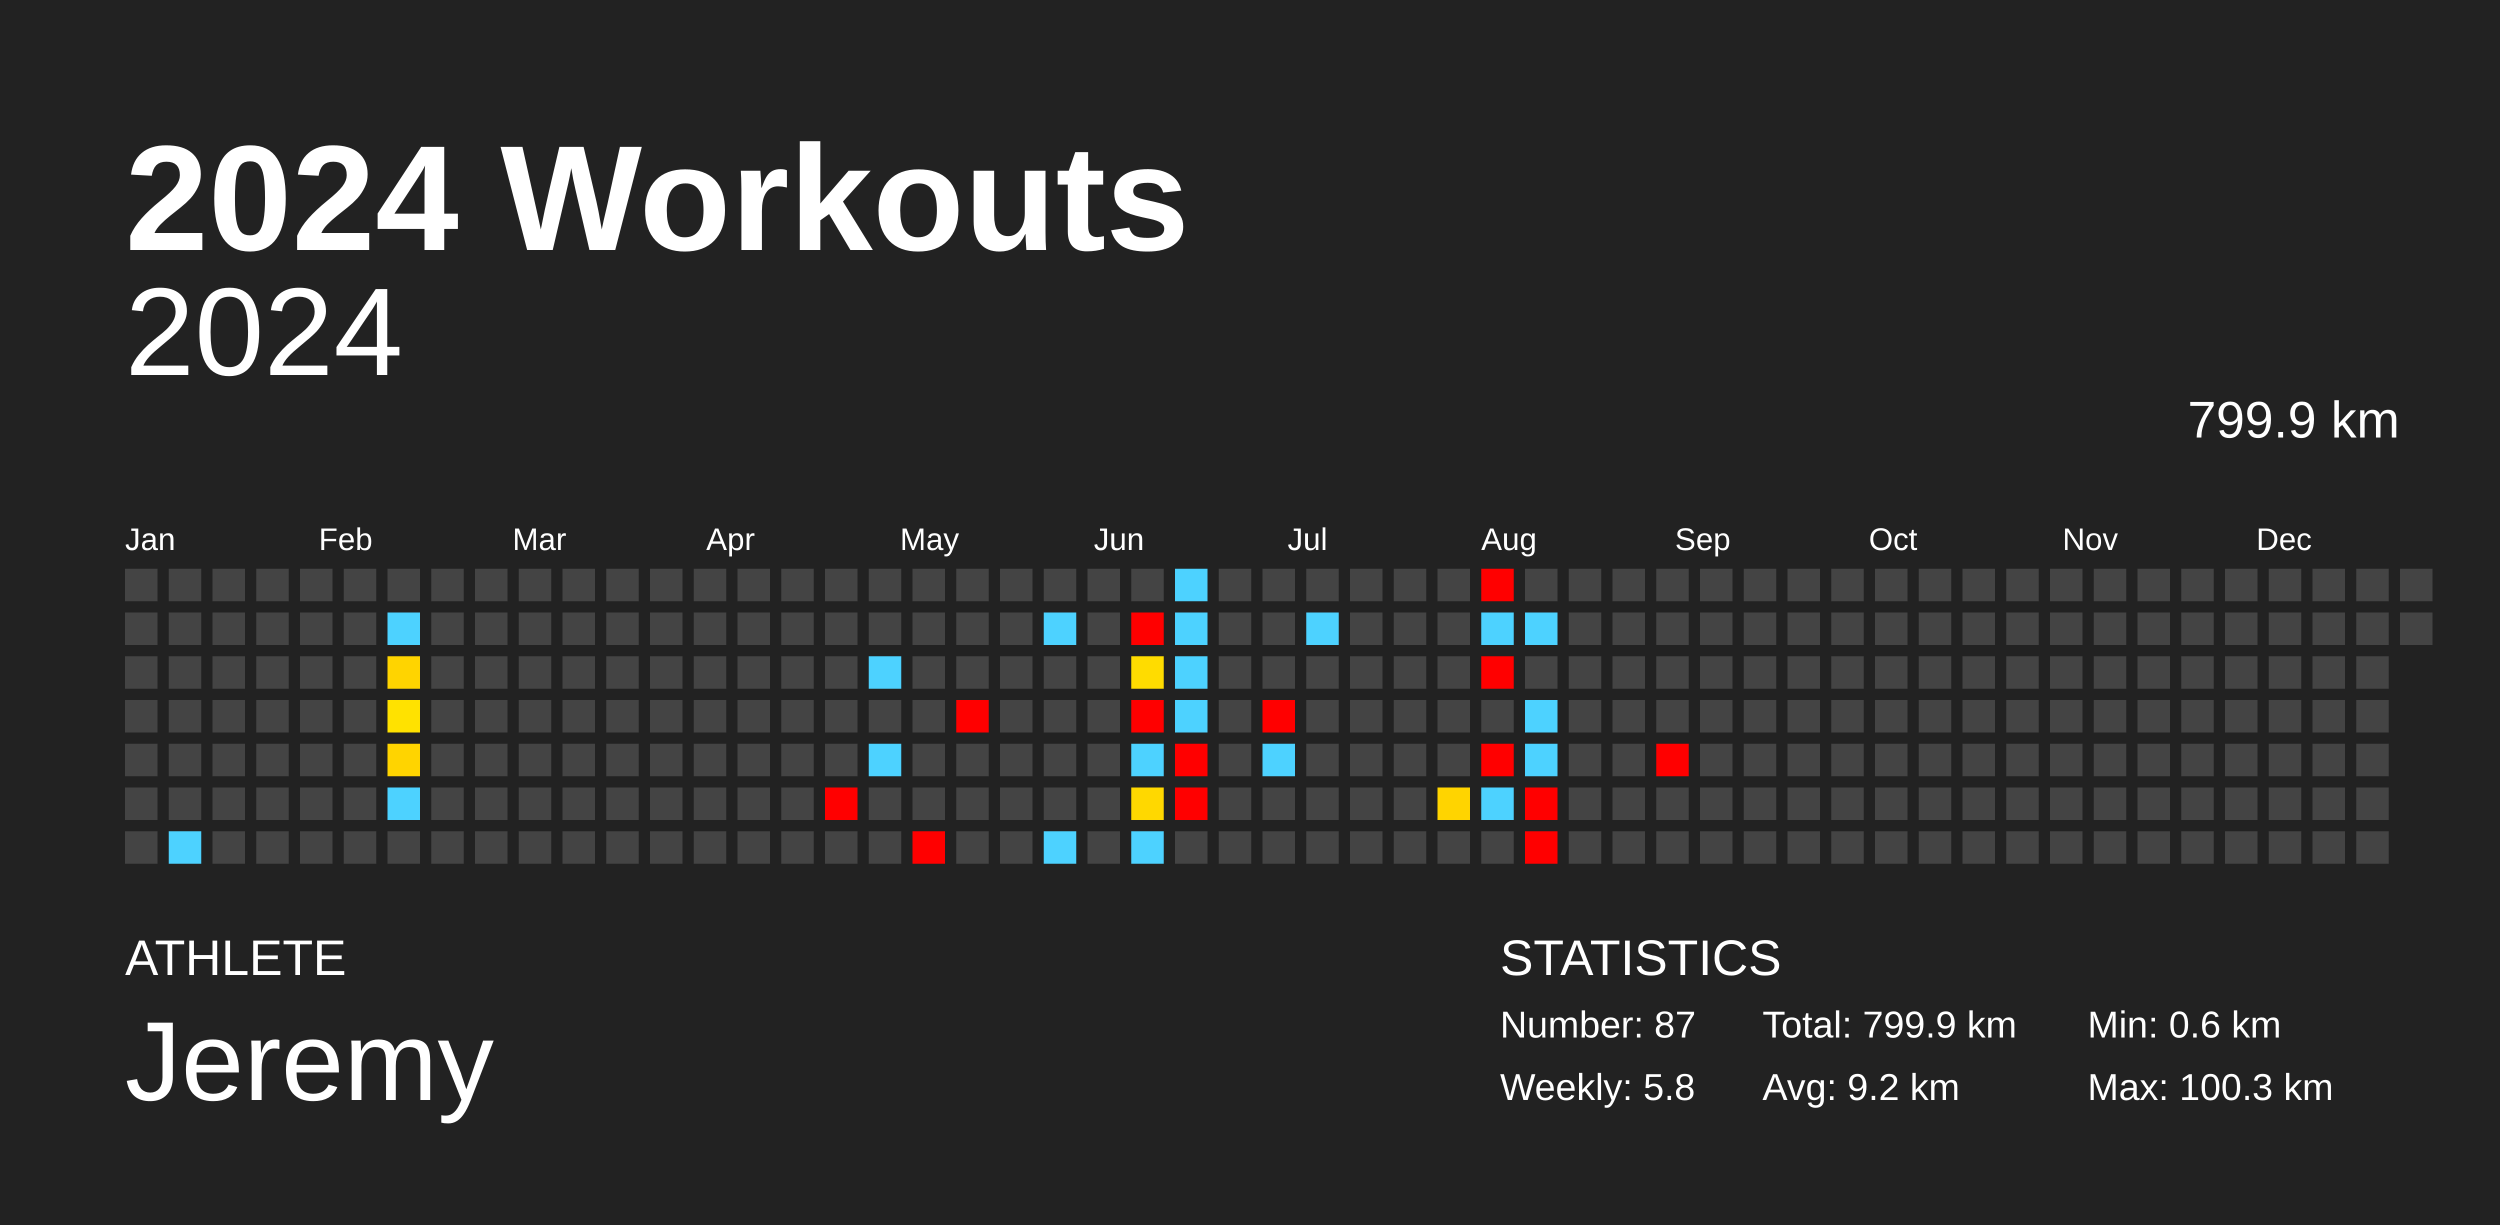
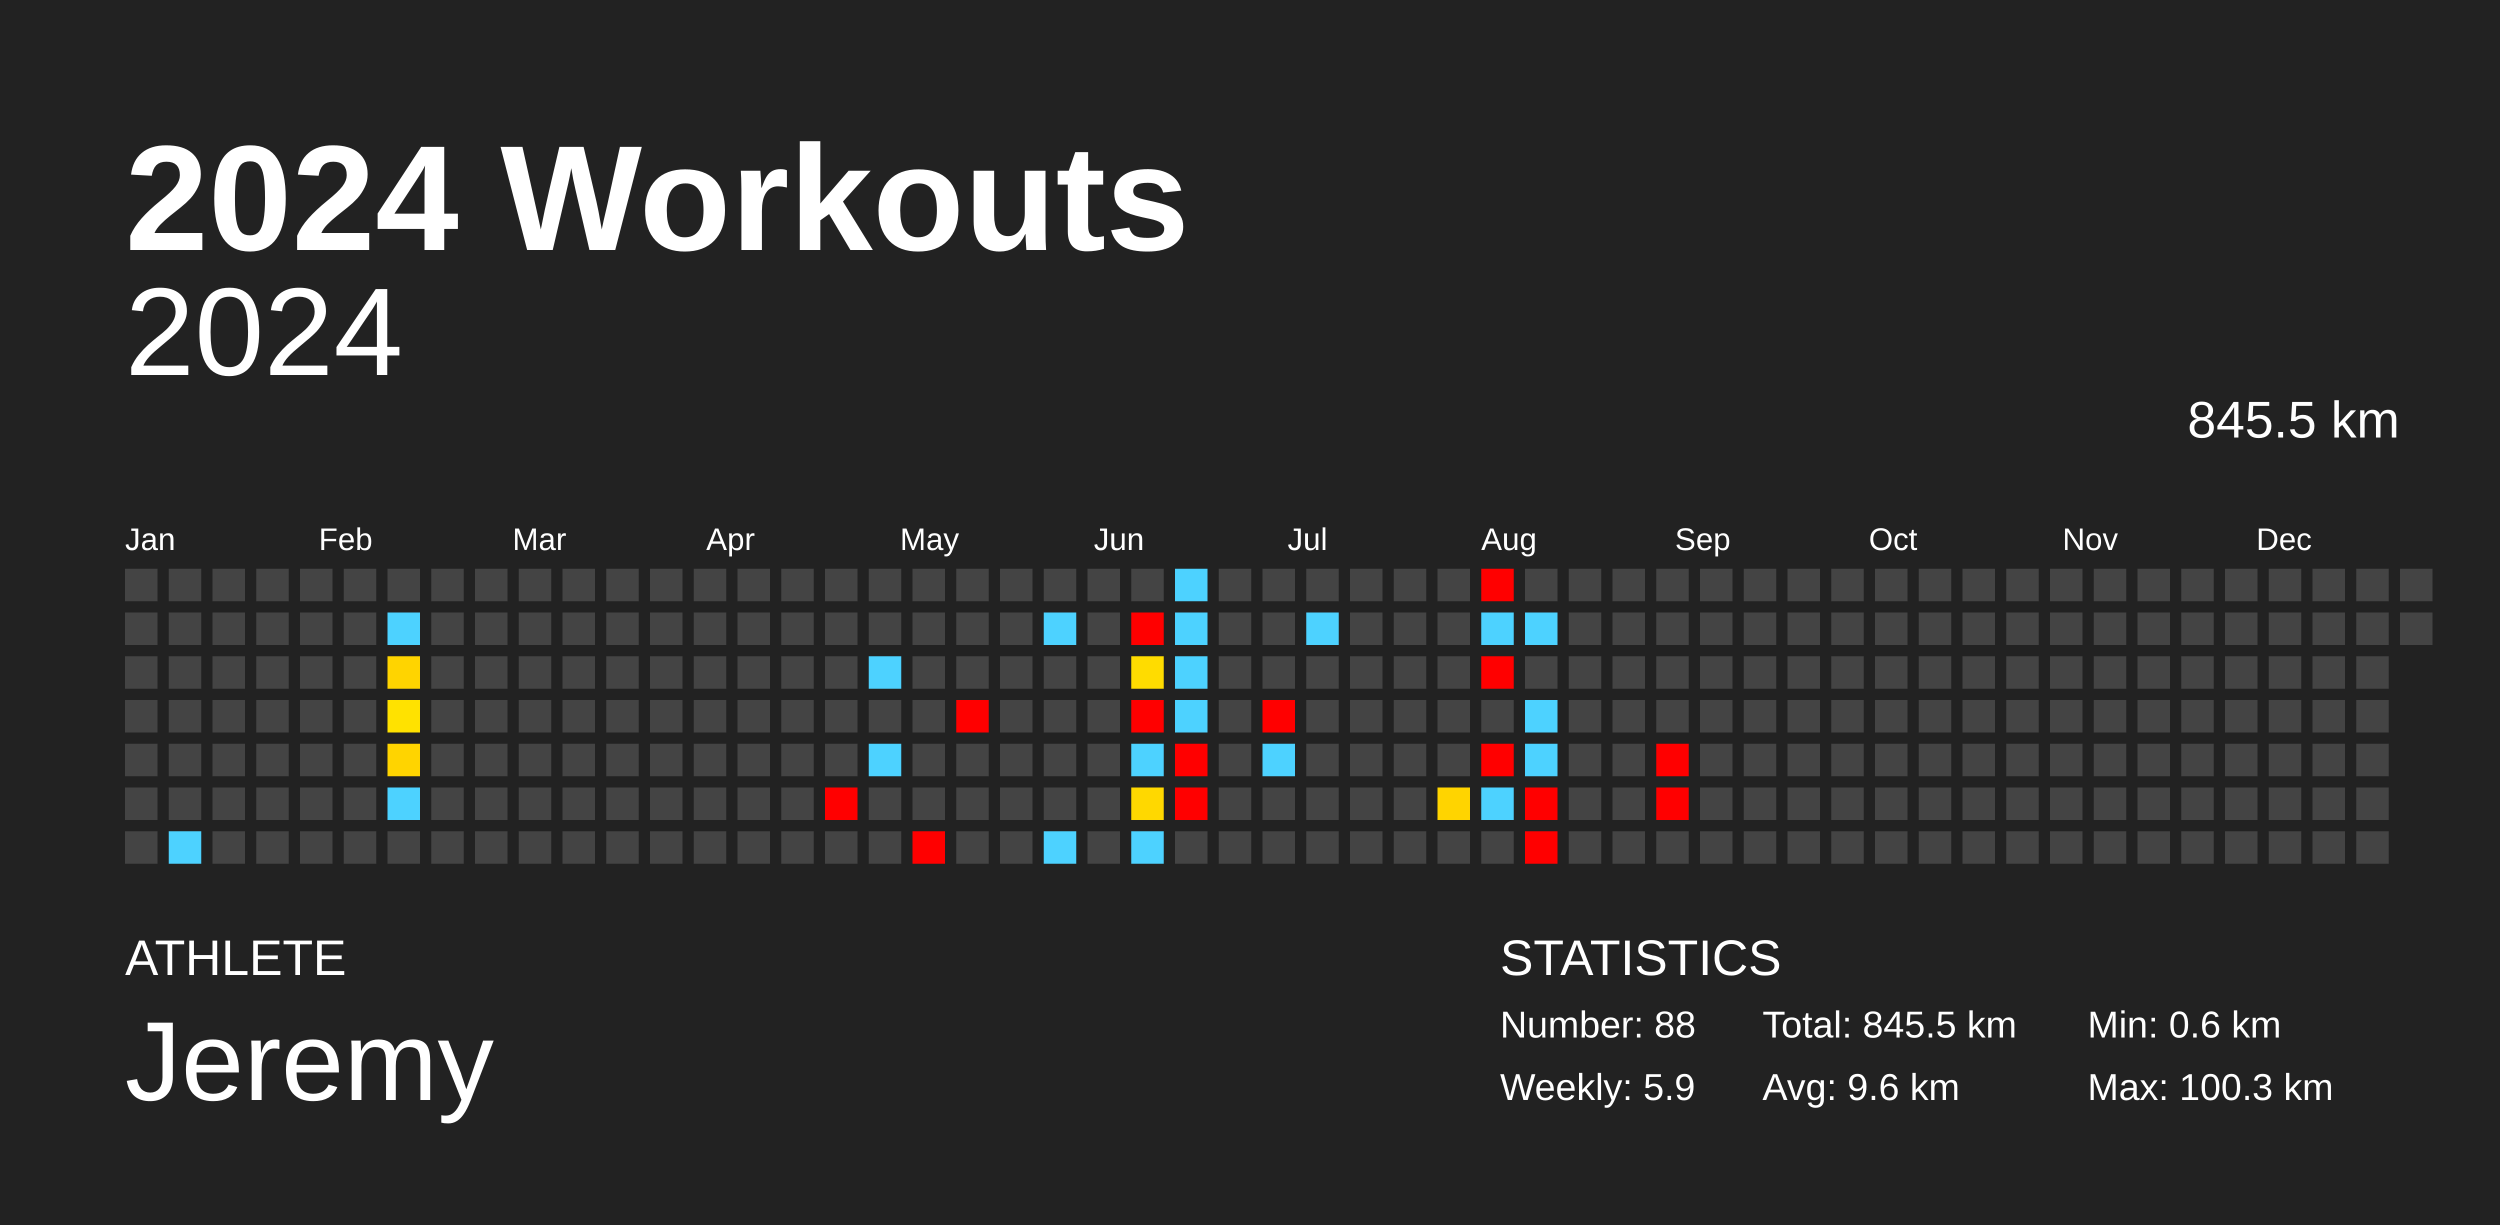
<svg xmlns="http://www.w3.org/2000/svg" baseProfile="full" height="98mm" version="1.1" viewBox="0,0,200,98" width="200mm">
  <defs />
  <rect fill="#222222" height="98" width="200" x="0" y="0" />
  <text fill="#FFFFFF" style="font-size:12px; font-family:Arial; font-weight:bold;" x="10" y="20">2024 Workouts</text>
  <text fill="#FFFFFF" style="font-size:4px; font-family:Arial" x="10" y="78">ATHLETE</text>
  <text fill="#FFFFFF" style="font-size:9px; font-family:Arial" x="10" y="88">Jeremy</text>
  <text fill="#FFFFFF" style="font-size:4px; font-family:Arial" x="120" y="78">STATISTICS</text>
-   <text fill="#FFFFFF" style="font-size:3px; font-family:Arial" x="120" y="83">Number: 87</text>
-   <text fill="#FFFFFF" style="font-size:3px; font-family:Arial" x="120" y="88">Weekly: 5.8</text>
-   <text fill="#FFFFFF" style="font-size:3px; font-family:Arial" x="141" y="83">Total: 799.9 km</text>
-   <text fill="#FFFFFF" style="font-size:3px; font-family:Arial" x="141" y="88">Avg: 9.2 km</text>
+   <text fill="#FFFFFF" style="font-size:3px; font-family:Arial" x="120" y="83">Number: 88</text>
+   <text fill="#FFFFFF" style="font-size:3px; font-family:Arial" x="120" y="88">Weekly: 5.9</text>
+   <text fill="#FFFFFF" style="font-size:3px; font-family:Arial" x="141" y="83">Total: 845.5 km</text>
+   <text fill="#FFFFFF" style="font-size:3px; font-family:Arial" x="141" y="88">Avg: 9.6 km</text>
  <text fill="#FFFFFF" style="font-size:3px; font-family:Arial" x="167" y="83">Min: 0.6 km</text>
  <text fill="#FFFFFF" style="font-size:3px; font-family:Arial" x="167" y="88">Max: 100.3 km</text>
  <text alignment-baseline="hanging" fill="#FFFFFF" style="font-size:10.0px; font-family:Arial;" x="10" y="30">2024</text>
-   <text alignment-baseline="hanging" fill="#FFFFFF" style="font-size:4.125px; font-family:Arial;" x="175" y="35">799.9 km</text>
+   <text alignment-baseline="hanging" fill="#FFFFFF" style="font-size:4.125px; font-family:Arial;" x="175" y="35">845.5 km</text>
  <text fill="#FFFFFF" style="font-size:2.5px; font-family:Arial" x="10.0" y="44">Jan</text>
  <text fill="#FFFFFF" style="font-size:2.5px; font-family:Arial" x="25.5" y="44">Feb</text>
  <text fill="#FFFFFF" style="font-size:2.5px; font-family:Arial" x="41.0" y="44">Mar</text>
  <text fill="#FFFFFF" style="font-size:2.5px; font-family:Arial" x="56.5" y="44">Apr</text>
  <text fill="#FFFFFF" style="font-size:2.5px; font-family:Arial" x="72.0" y="44">May</text>
  <text fill="#FFFFFF" style="font-size:2.5px; font-family:Arial" x="87.5" y="44">Jun</text>
  <text fill="#FFFFFF" style="font-size:2.5px; font-family:Arial" x="103.0" y="44">Jul</text>
  <text fill="#FFFFFF" style="font-size:2.5px; font-family:Arial" x="118.5" y="44">Aug</text>
  <text fill="#FFFFFF" style="font-size:2.5px; font-family:Arial" x="134.0" y="44">Sep</text>
  <text fill="#FFFFFF" style="font-size:2.5px; font-family:Arial" x="149.5" y="44">Oct</text>
  <text fill="#FFFFFF" style="font-size:2.5px; font-family:Arial" x="165.0" y="44">Nov</text>
  <text fill="#FFFFFF" style="font-size:2.5px; font-family:Arial" x="180.5" y="44">Dec</text>
  <rect fill="#444444" height="2.6" width="2.6" x="10.0" y="45.5" />
  <rect fill="#444444" height="2.6" width="2.6" x="10.0" y="49.0" />
  <rect fill="#444444" height="2.6" width="2.6" x="10.0" y="52.5" />
  <rect fill="#444444" height="2.6" width="2.6" x="10.0" y="56.0" />
  <rect fill="#444444" height="2.6" width="2.6" x="10.0" y="59.5" />
  <rect fill="#444444" height="2.6" width="2.6" x="10.0" y="63.0" />
  <rect fill="#444444" height="2.6" width="2.6" x="10.0" y="66.5" />
  <rect fill="#444444" height="2.6" width="2.6" x="13.5" y="45.5" />
  <rect fill="#444444" height="2.6" width="2.6" x="13.5" y="49.0" />
  <rect fill="#444444" height="2.6" width="2.6" x="13.5" y="52.5" />
  <rect fill="#444444" height="2.6" width="2.6" x="13.5" y="56.0" />
  <rect fill="#444444" height="2.6" width="2.6" x="13.5" y="59.5" />
  <rect fill="#444444" height="2.6" width="2.6" x="13.5" y="63.0" />
  <rect fill="#4dd2ff" height="2.6" width="2.6" x="13.5" y="66.5" />
  <rect fill="#444444" height="2.6" width="2.6" x="17.0" y="45.5" />
  <rect fill="#444444" height="2.6" width="2.6" x="17.0" y="49.0" />
  <rect fill="#444444" height="2.6" width="2.6" x="17.0" y="52.5" />
  <rect fill="#444444" height="2.6" width="2.6" x="17.0" y="56.0" />
  <rect fill="#444444" height="2.6" width="2.6" x="17.0" y="59.5" />
  <rect fill="#444444" height="2.6" width="2.6" x="17.0" y="63.0" />
  <rect fill="#444444" height="2.6" width="2.6" x="17.0" y="66.5" />
  <rect fill="#444444" height="2.6" width="2.6" x="20.5" y="45.5" />
  <rect fill="#444444" height="2.6" width="2.6" x="20.5" y="49.0" />
  <rect fill="#444444" height="2.6" width="2.6" x="20.5" y="52.5" />
  <rect fill="#444444" height="2.6" width="2.6" x="20.5" y="56.0" />
  <rect fill="#444444" height="2.6" width="2.6" x="20.5" y="59.5" />
  <rect fill="#444444" height="2.6" width="2.6" x="20.5" y="63.0" />
  <rect fill="#444444" height="2.6" width="2.6" x="20.5" y="66.5" />
  <rect fill="#444444" height="2.6" width="2.6" x="24.0" y="45.5" />
  <rect fill="#444444" height="2.6" width="2.6" x="24.0" y="49.0" />
  <rect fill="#444444" height="2.6" width="2.6" x="24.0" y="52.5" />
  <rect fill="#444444" height="2.6" width="2.6" x="24.0" y="56.0" />
  <rect fill="#444444" height="2.6" width="2.6" x="24.0" y="59.5" />
  <rect fill="#444444" height="2.6" width="2.6" x="24.0" y="63.0" />
  <rect fill="#444444" height="2.6" width="2.6" x="24.0" y="66.5" />
  <rect fill="#444444" height="2.6" width="2.6" x="27.5" y="45.5" />
  <rect fill="#444444" height="2.6" width="2.6" x="27.5" y="49.0" />
  <rect fill="#444444" height="2.6" width="2.6" x="27.5" y="52.5" />
  <rect fill="#444444" height="2.6" width="2.6" x="27.5" y="56.0" />
  <rect fill="#444444" height="2.6" width="2.6" x="27.5" y="59.5" />
  <rect fill="#444444" height="2.6" width="2.6" x="27.5" y="63.0" />
  <rect fill="#444444" height="2.6" width="2.6" x="27.5" y="66.5" />
  <rect fill="#444444" height="2.6" width="2.6" x="31.0" y="45.5" />
  <rect fill="#4dd2ff" height="2.6" width="2.6" x="31.0" y="49.0" />
  <rect fill="#ffd400" height="2.6" width="2.6" x="31.0" y="52.5" />
  <rect fill="#ffe200" height="2.6" width="2.6" x="31.0" y="56.0" />
  <rect fill="#ffd400" height="2.6" width="2.6" x="31.0" y="59.5" />
  <rect fill="#4dd2ff" height="2.6" width="2.6" x="31.0" y="63.0" />
  <rect fill="#444444" height="2.6" width="2.6" x="31.0" y="66.5" />
  <rect fill="#444444" height="2.6" width="2.6" x="34.5" y="45.5" />
  <rect fill="#444444" height="2.6" width="2.6" x="34.5" y="49.0" />
  <rect fill="#444444" height="2.6" width="2.6" x="34.5" y="52.5" />
  <rect fill="#444444" height="2.6" width="2.6" x="34.5" y="56.0" />
  <rect fill="#444444" height="2.6" width="2.6" x="34.5" y="59.5" />
  <rect fill="#444444" height="2.6" width="2.6" x="34.5" y="63.0" />
  <rect fill="#444444" height="2.6" width="2.6" x="34.5" y="66.5" />
  <rect fill="#444444" height="2.6" width="2.6" x="38.0" y="45.5" />
  <rect fill="#444444" height="2.6" width="2.6" x="38.0" y="49.0" />
  <rect fill="#444444" height="2.6" width="2.6" x="38.0" y="52.5" />
  <rect fill="#444444" height="2.6" width="2.6" x="38.0" y="56.0" />
  <rect fill="#444444" height="2.6" width="2.6" x="38.0" y="59.5" />
  <rect fill="#444444" height="2.6" width="2.6" x="38.0" y="63.0" />
  <rect fill="#444444" height="2.6" width="2.6" x="38.0" y="66.5" />
  <rect fill="#444444" height="2.6" width="2.6" x="41.5" y="45.5" />
  <rect fill="#444444" height="2.6" width="2.6" x="41.5" y="49.0" />
  <rect fill="#444444" height="2.6" width="2.6" x="41.5" y="52.5" />
  <rect fill="#444444" height="2.6" width="2.6" x="41.5" y="56.0" />
  <rect fill="#444444" height="2.6" width="2.6" x="41.5" y="59.5" />
  <rect fill="#444444" height="2.6" width="2.6" x="41.5" y="63.0" />
  <rect fill="#444444" height="2.6" width="2.6" x="41.5" y="66.5" />
  <rect fill="#444444" height="2.6" width="2.6" x="45.0" y="45.5" />
  <rect fill="#444444" height="2.6" width="2.6" x="45.0" y="49.0" />
  <rect fill="#444444" height="2.6" width="2.6" x="45.0" y="52.5" />
  <rect fill="#444444" height="2.6" width="2.6" x="45.0" y="56.0" />
  <rect fill="#444444" height="2.6" width="2.6" x="45.0" y="59.5" />
  <rect fill="#444444" height="2.6" width="2.6" x="45.0" y="63.0" />
  <rect fill="#444444" height="2.6" width="2.6" x="45.0" y="66.5" />
  <rect fill="#444444" height="2.6" width="2.6" x="48.5" y="45.5" />
  <rect fill="#444444" height="2.6" width="2.6" x="48.5" y="49.0" />
  <rect fill="#444444" height="2.6" width="2.6" x="48.5" y="52.5" />
  <rect fill="#444444" height="2.6" width="2.6" x="48.5" y="56.0" />
  <rect fill="#444444" height="2.6" width="2.6" x="48.5" y="59.5" />
  <rect fill="#444444" height="2.6" width="2.6" x="48.5" y="63.0" />
  <rect fill="#444444" height="2.6" width="2.6" x="48.5" y="66.5" />
  <rect fill="#444444" height="2.6" width="2.6" x="52.0" y="45.5" />
  <rect fill="#444444" height="2.6" width="2.6" x="52.0" y="49.0" />
  <rect fill="#444444" height="2.6" width="2.6" x="52.0" y="52.5" />
  <rect fill="#444444" height="2.6" width="2.6" x="52.0" y="56.0" />
  <rect fill="#444444" height="2.6" width="2.6" x="52.0" y="59.5" />
  <rect fill="#444444" height="2.6" width="2.6" x="52.0" y="63.0" />
  <rect fill="#444444" height="2.6" width="2.6" x="52.0" y="66.5" />
  <rect fill="#444444" height="2.6" width="2.6" x="55.5" y="45.5" />
  <rect fill="#444444" height="2.6" width="2.6" x="55.5" y="49.0" />
  <rect fill="#444444" height="2.6" width="2.6" x="55.5" y="52.5" />
  <rect fill="#444444" height="2.6" width="2.6" x="55.5" y="56.0" />
  <rect fill="#444444" height="2.6" width="2.6" x="55.5" y="59.5" />
  <rect fill="#444444" height="2.6" width="2.6" x="55.5" y="63.0" />
  <rect fill="#444444" height="2.6" width="2.6" x="55.5" y="66.5" />
  <rect fill="#444444" height="2.6" width="2.6" x="59.0" y="45.5" />
  <rect fill="#444444" height="2.6" width="2.6" x="59.0" y="49.0" />
  <rect fill="#444444" height="2.6" width="2.6" x="59.0" y="52.5" />
  <rect fill="#444444" height="2.6" width="2.6" x="59.0" y="56.0" />
  <rect fill="#444444" height="2.6" width="2.6" x="59.0" y="59.5" />
  <rect fill="#444444" height="2.6" width="2.6" x="59.0" y="63.0" />
  <rect fill="#444444" height="2.6" width="2.6" x="59.0" y="66.5" />
  <rect fill="#444444" height="2.6" width="2.6" x="62.5" y="45.5" />
  <rect fill="#444444" height="2.6" width="2.6" x="62.5" y="49.0" />
  <rect fill="#444444" height="2.6" width="2.6" x="62.5" y="52.5" />
  <rect fill="#444444" height="2.6" width="2.6" x="62.5" y="56.0" />
  <rect fill="#444444" height="2.6" width="2.6" x="62.5" y="59.5" />
  <rect fill="#444444" height="2.6" width="2.6" x="62.5" y="63.0" />
  <rect fill="#444444" height="2.6" width="2.6" x="62.5" y="66.5" />
  <rect fill="#444444" height="2.6" width="2.6" x="66.0" y="45.5" />
  <rect fill="#444444" height="2.6" width="2.6" x="66.0" y="49.0" />
  <rect fill="#444444" height="2.6" width="2.6" x="66.0" y="52.5" />
  <rect fill="#444444" height="2.6" width="2.6" x="66.0" y="56.0" />
  <rect fill="#444444" height="2.6" width="2.6" x="66.0" y="59.5" />
  <rect fill="red" height="2.6" width="2.6" x="66.0" y="63.0" />
  <rect fill="#444444" height="2.6" width="2.6" x="66.0" y="66.5" />
  <rect fill="#444444" height="2.6" width="2.6" x="69.5" y="45.5" />
  <rect fill="#444444" height="2.6" width="2.6" x="69.5" y="49.0" />
  <rect fill="#4dd2ff" height="2.6" width="2.6" x="69.5" y="52.5" />
  <rect fill="#444444" height="2.6" width="2.6" x="69.5" y="56.0" />
  <rect fill="#4dd2ff" height="2.6" width="2.6" x="69.5" y="59.5" />
  <rect fill="#444444" height="2.6" width="2.6" x="69.5" y="63.0" />
  <rect fill="#444444" height="2.6" width="2.6" x="69.5" y="66.5" />
  <rect fill="#444444" height="2.6" width="2.6" x="73.0" y="45.5" />
  <rect fill="#444444" height="2.6" width="2.6" x="73.0" y="49.0" />
  <rect fill="#444444" height="2.6" width="2.6" x="73.0" y="52.5" />
  <rect fill="#444444" height="2.6" width="2.6" x="73.0" y="56.0" />
  <rect fill="#444444" height="2.6" width="2.6" x="73.0" y="59.5" />
  <rect fill="#444444" height="2.6" width="2.6" x="73.0" y="63.0" />
  <rect fill="red" height="2.6" width="2.6" x="73.0" y="66.5" />
  <rect fill="#444444" height="2.6" width="2.6" x="76.5" y="45.5" />
  <rect fill="#444444" height="2.6" width="2.6" x="76.5" y="49.0" />
  <rect fill="#444444" height="2.6" width="2.6" x="76.5" y="52.5" />
  <rect fill="red" height="2.6" width="2.6" x="76.5" y="56.0" />
  <rect fill="#444444" height="2.6" width="2.6" x="76.5" y="59.5" />
  <rect fill="#444444" height="2.6" width="2.6" x="76.5" y="63.0" />
  <rect fill="#444444" height="2.6" width="2.6" x="76.5" y="66.5" />
  <rect fill="#444444" height="2.6" width="2.6" x="80.0" y="45.5" />
  <rect fill="#444444" height="2.6" width="2.6" x="80.0" y="49.0" />
  <rect fill="#444444" height="2.6" width="2.6" x="80.0" y="52.5" />
  <rect fill="#444444" height="2.6" width="2.6" x="80.0" y="56.0" />
  <rect fill="#444444" height="2.6" width="2.6" x="80.0" y="59.5" />
  <rect fill="#444444" height="2.6" width="2.6" x="80.0" y="63.0" />
  <rect fill="#444444" height="2.6" width="2.6" x="80.0" y="66.5" />
  <rect fill="#444444" height="2.6" width="2.6" x="83.5" y="45.5" />
  <rect fill="#4dd2ff" height="2.6" width="2.6" x="83.5" y="49.0" />
  <rect fill="#444444" height="2.6" width="2.6" x="83.5" y="52.5" />
  <rect fill="#444444" height="2.6" width="2.6" x="83.5" y="56.0" />
  <rect fill="#444444" height="2.6" width="2.6" x="83.5" y="59.5" />
  <rect fill="#444444" height="2.6" width="2.6" x="83.5" y="63.0" />
  <rect fill="#4dd2ff" height="2.6" width="2.6" x="83.5" y="66.5" />
  <rect fill="#444444" height="2.6" width="2.6" x="87.0" y="45.5" />
  <rect fill="#444444" height="2.6" width="2.6" x="87.0" y="49.0" />
  <rect fill="#444444" height="2.6" width="2.6" x="87.0" y="52.5" />
  <rect fill="#444444" height="2.6" width="2.6" x="87.0" y="56.0" />
  <rect fill="#444444" height="2.6" width="2.6" x="87.0" y="59.5" />
  <rect fill="#444444" height="2.6" width="2.6" x="87.0" y="63.0" />
  <rect fill="#444444" height="2.6" width="2.6" x="87.0" y="66.5" />
  <rect fill="#444444" height="2.6" width="2.6" x="90.5" y="45.5" />
  <rect fill="red" height="2.6" width="2.6" x="90.5" y="49.0" />
  <rect fill="#ffdc00" height="2.6" width="2.6" x="90.5" y="52.5" />
  <rect fill="red" height="2.6" width="2.6" x="90.5" y="56.0" />
  <rect fill="#4dd2ff" height="2.6" width="2.6" x="90.5" y="59.5" />
  <rect fill="#ffd800" height="2.6" width="2.6" x="90.5" y="63.0" />
  <rect fill="#4dd2ff" height="2.6" width="2.6" x="90.5" y="66.5" />
  <rect fill="#4dd2ff" height="2.6" width="2.6" x="94.0" y="45.5" />
  <rect fill="#4dd2ff" height="2.6" width="2.6" x="94.0" y="49.0" />
  <rect fill="#4dd2ff" height="2.6" width="2.6" x="94.0" y="52.5" />
  <rect fill="#4dd2ff" height="2.6" width="2.6" x="94.0" y="56.0" />
  <rect fill="red" height="2.6" width="2.6" x="94.0" y="59.5" />
  <rect fill="red" height="2.6" width="2.6" x="94.0" y="63.0" />
  <rect fill="#444444" height="2.6" width="2.6" x="94.0" y="66.5" />
  <rect fill="#444444" height="2.6" width="2.6" x="97.5" y="45.5" />
  <rect fill="#444444" height="2.6" width="2.6" x="97.5" y="49.0" />
  <rect fill="#444444" height="2.6" width="2.6" x="97.5" y="52.5" />
  <rect fill="#444444" height="2.6" width="2.6" x="97.5" y="56.0" />
  <rect fill="#444444" height="2.6" width="2.6" x="97.5" y="59.5" />
  <rect fill="#444444" height="2.6" width="2.6" x="97.5" y="63.0" />
  <rect fill="#444444" height="2.6" width="2.6" x="97.5" y="66.5" />
  <rect fill="#444444" height="2.6" width="2.6" x="101.0" y="45.5" />
  <rect fill="#444444" height="2.6" width="2.6" x="101.0" y="49.0" />
  <rect fill="#444444" height="2.6" width="2.6" x="101.0" y="52.5" />
  <rect fill="red" height="2.6" width="2.6" x="101.0" y="56.0" />
  <rect fill="#4dd2ff" height="2.6" width="2.6" x="101.0" y="59.5" />
  <rect fill="#444444" height="2.6" width="2.6" x="101.0" y="63.0" />
  <rect fill="#444444" height="2.6" width="2.6" x="101.0" y="66.5" />
  <rect fill="#444444" height="2.6" width="2.6" x="104.5" y="45.5" />
  <rect fill="#4dd2ff" height="2.6" width="2.6" x="104.5" y="49.0" />
  <rect fill="#444444" height="2.6" width="2.6" x="104.5" y="52.5" />
  <rect fill="#444444" height="2.6" width="2.6" x="104.5" y="56.0" />
  <rect fill="#444444" height="2.6" width="2.6" x="104.5" y="59.5" />
  <rect fill="#444444" height="2.6" width="2.6" x="104.5" y="63.0" />
  <rect fill="#444444" height="2.6" width="2.6" x="104.5" y="66.5" />
  <rect fill="#444444" height="2.6" width="2.6" x="108.0" y="45.5" />
  <rect fill="#444444" height="2.6" width="2.6" x="108.0" y="49.0" />
  <rect fill="#444444" height="2.6" width="2.6" x="108.0" y="52.5" />
  <rect fill="#444444" height="2.6" width="2.6" x="108.0" y="56.0" />
  <rect fill="#444444" height="2.6" width="2.6" x="108.0" y="59.5" />
  <rect fill="#444444" height="2.6" width="2.6" x="108.0" y="63.0" />
  <rect fill="#444444" height="2.6" width="2.6" x="108.0" y="66.5" />
  <rect fill="#444444" height="2.6" width="2.6" x="111.5" y="45.5" />
  <rect fill="#444444" height="2.6" width="2.6" x="111.5" y="49.0" />
  <rect fill="#444444" height="2.6" width="2.6" x="111.5" y="52.5" />
  <rect fill="#444444" height="2.6" width="2.6" x="111.5" y="56.0" />
  <rect fill="#444444" height="2.6" width="2.6" x="111.5" y="59.5" />
  <rect fill="#444444" height="2.6" width="2.6" x="111.5" y="63.0" />
  <rect fill="#444444" height="2.6" width="2.6" x="111.5" y="66.5" />
  <rect fill="#444444" height="2.6" width="2.6" x="115.0" y="45.5" />
  <rect fill="#444444" height="2.6" width="2.6" x="115.0" y="49.0" />
  <rect fill="#444444" height="2.6" width="2.6" x="115.0" y="52.5" />
  <rect fill="#444444" height="2.6" width="2.6" x="115.0" y="56.0" />
  <rect fill="#444444" height="2.6" width="2.6" x="115.0" y="59.5" />
  <rect fill="#ffd400" height="2.6" width="2.6" x="115.0" y="63.0" />
  <rect fill="#444444" height="2.6" width="2.6" x="115.0" y="66.5" />
  <rect fill="red" height="2.6" width="2.6" x="118.5" y="45.5" />
  <rect fill="#4dd2ff" height="2.6" width="2.6" x="118.5" y="49.0" />
  <rect fill="red" height="2.6" width="2.6" x="118.5" y="52.5" />
  <rect fill="#444444" height="2.6" width="2.6" x="118.5" y="56.0" />
  <rect fill="red" height="2.6" width="2.6" x="118.5" y="59.5" />
  <rect fill="#4dd2ff" height="2.6" width="2.6" x="118.5" y="63.0" />
  <rect fill="#444444" height="2.6" width="2.6" x="118.5" y="66.5" />
  <rect fill="#444444" height="2.6" width="2.6" x="122.0" y="45.5" />
  <rect fill="#4dd2ff" height="2.6" width="2.6" x="122.0" y="49.0" />
  <rect fill="#444444" height="2.6" width="2.6" x="122.0" y="52.5" />
  <rect fill="#4dd2ff" height="2.6" width="2.6" x="122.0" y="56.0" />
  <rect fill="#4dd2ff" height="2.6" width="2.6" x="122.0" y="59.5" />
  <rect fill="red" height="2.6" width="2.6" x="122.0" y="63.0" />
  <rect fill="red" height="2.6" width="2.6" x="122.0" y="66.5" />
  <rect fill="#444444" height="2.6" width="2.6" x="125.5" y="45.5" />
  <rect fill="#444444" height="2.6" width="2.6" x="125.5" y="49.0" />
  <rect fill="#444444" height="2.6" width="2.6" x="125.5" y="52.5" />
  <rect fill="#444444" height="2.6" width="2.6" x="125.5" y="56.0" />
  <rect fill="#444444" height="2.6" width="2.6" x="125.5" y="59.5" />
  <rect fill="#444444" height="2.6" width="2.6" x="125.5" y="63.0" />
  <rect fill="#444444" height="2.6" width="2.6" x="125.5" y="66.5" />
  <rect fill="#444444" height="2.6" width="2.6" x="129.0" y="45.5" />
  <rect fill="#444444" height="2.6" width="2.6" x="129.0" y="49.0" />
  <rect fill="#444444" height="2.6" width="2.6" x="129.0" y="52.5" />
  <rect fill="#444444" height="2.6" width="2.6" x="129.0" y="56.0" />
  <rect fill="#444444" height="2.6" width="2.6" x="129.0" y="59.5" />
  <rect fill="#444444" height="2.6" width="2.6" x="129.0" y="63.0" />
  <rect fill="#444444" height="2.6" width="2.6" x="129.0" y="66.5" />
  <rect fill="#444444" height="2.6" width="2.6" x="132.5" y="45.5" />
  <rect fill="#444444" height="2.6" width="2.6" x="132.5" y="49.0" />
  <rect fill="#444444" height="2.6" width="2.6" x="132.5" y="52.5" />
  <rect fill="#444444" height="2.6" width="2.6" x="132.5" y="56.0" />
  <rect fill="red" height="2.6" width="2.6" x="132.5" y="59.5" />
-   <rect fill="#444444" height="2.6" width="2.6" x="132.5" y="63.0" />
+   <rect fill="red" height="2.6" width="2.6" x="132.5" y="63.0" />
  <rect fill="#444444" height="2.6" width="2.6" x="132.5" y="66.5" />
  <rect fill="#444444" height="2.6" width="2.6" x="136.0" y="45.5" />
  <rect fill="#444444" height="2.6" width="2.6" x="136.0" y="49.0" />
  <rect fill="#444444" height="2.6" width="2.6" x="136.0" y="52.5" />
  <rect fill="#444444" height="2.6" width="2.6" x="136.0" y="56.0" />
  <rect fill="#444444" height="2.6" width="2.6" x="136.0" y="59.5" />
  <rect fill="#444444" height="2.6" width="2.6" x="136.0" y="63.0" />
  <rect fill="#444444" height="2.6" width="2.6" x="136.0" y="66.5" />
  <rect fill="#444444" height="2.6" width="2.6" x="139.5" y="45.5" />
  <rect fill="#444444" height="2.6" width="2.6" x="139.5" y="49.0" />
  <rect fill="#444444" height="2.6" width="2.6" x="139.5" y="52.5" />
  <rect fill="#444444" height="2.6" width="2.6" x="139.5" y="56.0" />
  <rect fill="#444444" height="2.6" width="2.6" x="139.5" y="59.5" />
  <rect fill="#444444" height="2.6" width="2.6" x="139.5" y="63.0" />
  <rect fill="#444444" height="2.6" width="2.6" x="139.5" y="66.5" />
  <rect fill="#444444" height="2.6" width="2.6" x="143.0" y="45.5" />
  <rect fill="#444444" height="2.6" width="2.6" x="143.0" y="49.0" />
  <rect fill="#444444" height="2.6" width="2.6" x="143.0" y="52.5" />
  <rect fill="#444444" height="2.6" width="2.6" x="143.0" y="56.0" />
  <rect fill="#444444" height="2.6" width="2.6" x="143.0" y="59.5" />
  <rect fill="#444444" height="2.6" width="2.6" x="143.0" y="63.0" />
  <rect fill="#444444" height="2.6" width="2.6" x="143.0" y="66.5" />
  <rect fill="#444444" height="2.6" width="2.6" x="146.5" y="45.5" />
  <rect fill="#444444" height="2.6" width="2.6" x="146.5" y="49.0" />
  <rect fill="#444444" height="2.6" width="2.6" x="146.5" y="52.5" />
  <rect fill="#444444" height="2.6" width="2.6" x="146.5" y="56.0" />
  <rect fill="#444444" height="2.6" width="2.6" x="146.5" y="59.5" />
  <rect fill="#444444" height="2.6" width="2.6" x="146.5" y="63.0" />
  <rect fill="#444444" height="2.6" width="2.6" x="146.5" y="66.5" />
  <rect fill="#444444" height="2.6" width="2.6" x="150.0" y="45.5" />
  <rect fill="#444444" height="2.6" width="2.6" x="150.0" y="49.0" />
  <rect fill="#444444" height="2.6" width="2.6" x="150.0" y="52.5" />
  <rect fill="#444444" height="2.6" width="2.6" x="150.0" y="56.0" />
  <rect fill="#444444" height="2.6" width="2.6" x="150.0" y="59.5" />
  <rect fill="#444444" height="2.6" width="2.6" x="150.0" y="63.0" />
  <rect fill="#444444" height="2.6" width="2.6" x="150.0" y="66.5" />
  <rect fill="#444444" height="2.6" width="2.6" x="153.5" y="45.5" />
  <rect fill="#444444" height="2.6" width="2.6" x="153.5" y="49.0" />
  <rect fill="#444444" height="2.6" width="2.6" x="153.5" y="52.5" />
  <rect fill="#444444" height="2.6" width="2.6" x="153.5" y="56.0" />
  <rect fill="#444444" height="2.6" width="2.6" x="153.5" y="59.5" />
  <rect fill="#444444" height="2.6" width="2.6" x="153.5" y="63.0" />
  <rect fill="#444444" height="2.6" width="2.6" x="153.5" y="66.5" />
  <rect fill="#444444" height="2.6" width="2.6" x="157.0" y="45.5" />
  <rect fill="#444444" height="2.6" width="2.6" x="157.0" y="49.0" />
  <rect fill="#444444" height="2.6" width="2.6" x="157.0" y="52.5" />
  <rect fill="#444444" height="2.6" width="2.6" x="157.0" y="56.0" />
  <rect fill="#444444" height="2.6" width="2.6" x="157.0" y="59.5" />
  <rect fill="#444444" height="2.6" width="2.6" x="157.0" y="63.0" />
  <rect fill="#444444" height="2.6" width="2.6" x="157.0" y="66.5" />
  <rect fill="#444444" height="2.6" width="2.6" x="160.5" y="45.5" />
  <rect fill="#444444" height="2.6" width="2.6" x="160.5" y="49.0" />
  <rect fill="#444444" height="2.6" width="2.6" x="160.5" y="52.5" />
  <rect fill="#444444" height="2.6" width="2.6" x="160.5" y="56.0" />
  <rect fill="#444444" height="2.6" width="2.6" x="160.5" y="59.5" />
  <rect fill="#444444" height="2.6" width="2.6" x="160.5" y="63.0" />
  <rect fill="#444444" height="2.6" width="2.6" x="160.5" y="66.5" />
  <rect fill="#444444" height="2.6" width="2.6" x="164.0" y="45.5" />
  <rect fill="#444444" height="2.6" width="2.6" x="164.0" y="49.0" />
  <rect fill="#444444" height="2.6" width="2.6" x="164.0" y="52.5" />
  <rect fill="#444444" height="2.6" width="2.6" x="164.0" y="56.0" />
  <rect fill="#444444" height="2.6" width="2.6" x="164.0" y="59.5" />
  <rect fill="#444444" height="2.6" width="2.6" x="164.0" y="63.0" />
  <rect fill="#444444" height="2.6" width="2.6" x="164.0" y="66.5" />
  <rect fill="#444444" height="2.6" width="2.6" x="167.5" y="45.5" />
  <rect fill="#444444" height="2.6" width="2.6" x="167.5" y="49.0" />
  <rect fill="#444444" height="2.6" width="2.6" x="167.5" y="52.5" />
  <rect fill="#444444" height="2.6" width="2.6" x="167.5" y="56.0" />
  <rect fill="#444444" height="2.6" width="2.6" x="167.5" y="59.5" />
  <rect fill="#444444" height="2.6" width="2.6" x="167.5" y="63.0" />
  <rect fill="#444444" height="2.6" width="2.6" x="167.5" y="66.5" />
  <rect fill="#444444" height="2.6" width="2.6" x="171.0" y="45.5" />
  <rect fill="#444444" height="2.6" width="2.6" x="171.0" y="49.0" />
  <rect fill="#444444" height="2.6" width="2.6" x="171.0" y="52.5" />
  <rect fill="#444444" height="2.6" width="2.6" x="171.0" y="56.0" />
  <rect fill="#444444" height="2.6" width="2.6" x="171.0" y="59.5" />
  <rect fill="#444444" height="2.6" width="2.6" x="171.0" y="63.0" />
  <rect fill="#444444" height="2.6" width="2.6" x="171.0" y="66.5" />
  <rect fill="#444444" height="2.6" width="2.6" x="174.5" y="45.5" />
  <rect fill="#444444" height="2.6" width="2.6" x="174.5" y="49.0" />
  <rect fill="#444444" height="2.6" width="2.6" x="174.5" y="52.5" />
  <rect fill="#444444" height="2.6" width="2.6" x="174.5" y="56.0" />
  <rect fill="#444444" height="2.6" width="2.6" x="174.5" y="59.5" />
  <rect fill="#444444" height="2.6" width="2.6" x="174.5" y="63.0" />
  <rect fill="#444444" height="2.6" width="2.6" x="174.5" y="66.5" />
  <rect fill="#444444" height="2.6" width="2.6" x="178.0" y="45.5" />
  <rect fill="#444444" height="2.6" width="2.6" x="178.0" y="49.0" />
  <rect fill="#444444" height="2.6" width="2.6" x="178.0" y="52.5" />
  <rect fill="#444444" height="2.6" width="2.6" x="178.0" y="56.0" />
  <rect fill="#444444" height="2.6" width="2.6" x="178.0" y="59.5" />
  <rect fill="#444444" height="2.6" width="2.6" x="178.0" y="63.0" />
  <rect fill="#444444" height="2.6" width="2.6" x="178.0" y="66.5" />
  <rect fill="#444444" height="2.6" width="2.6" x="181.5" y="45.5" />
  <rect fill="#444444" height="2.6" width="2.6" x="181.5" y="49.0" />
  <rect fill="#444444" height="2.6" width="2.6" x="181.5" y="52.5" />
  <rect fill="#444444" height="2.6" width="2.6" x="181.5" y="56.0" />
  <rect fill="#444444" height="2.6" width="2.6" x="181.5" y="59.5" />
  <rect fill="#444444" height="2.6" width="2.6" x="181.5" y="63.0" />
  <rect fill="#444444" height="2.6" width="2.6" x="181.5" y="66.5" />
  <rect fill="#444444" height="2.6" width="2.6" x="185.0" y="45.5" />
  <rect fill="#444444" height="2.6" width="2.6" x="185.0" y="49.0" />
  <rect fill="#444444" height="2.6" width="2.6" x="185.0" y="52.5" />
  <rect fill="#444444" height="2.6" width="2.6" x="185.0" y="56.0" />
  <rect fill="#444444" height="2.6" width="2.6" x="185.0" y="59.5" />
  <rect fill="#444444" height="2.6" width="2.6" x="185.0" y="63.0" />
  <rect fill="#444444" height="2.6" width="2.6" x="185.0" y="66.5" />
  <rect fill="#444444" height="2.6" width="2.6" x="188.5" y="45.5" />
  <rect fill="#444444" height="2.6" width="2.6" x="188.5" y="49.0" />
  <rect fill="#444444" height="2.6" width="2.6" x="188.5" y="52.5" />
  <rect fill="#444444" height="2.6" width="2.6" x="188.5" y="56.0" />
  <rect fill="#444444" height="2.6" width="2.6" x="188.5" y="59.5" />
  <rect fill="#444444" height="2.6" width="2.6" x="188.5" y="63.0" />
  <rect fill="#444444" height="2.6" width="2.6" x="188.5" y="66.5" />
  <rect fill="#444444" height="2.6" width="2.6" x="192.0" y="45.5" />
  <rect fill="#444444" height="2.6" width="2.6" x="192.0" y="49.0" />
</svg>
